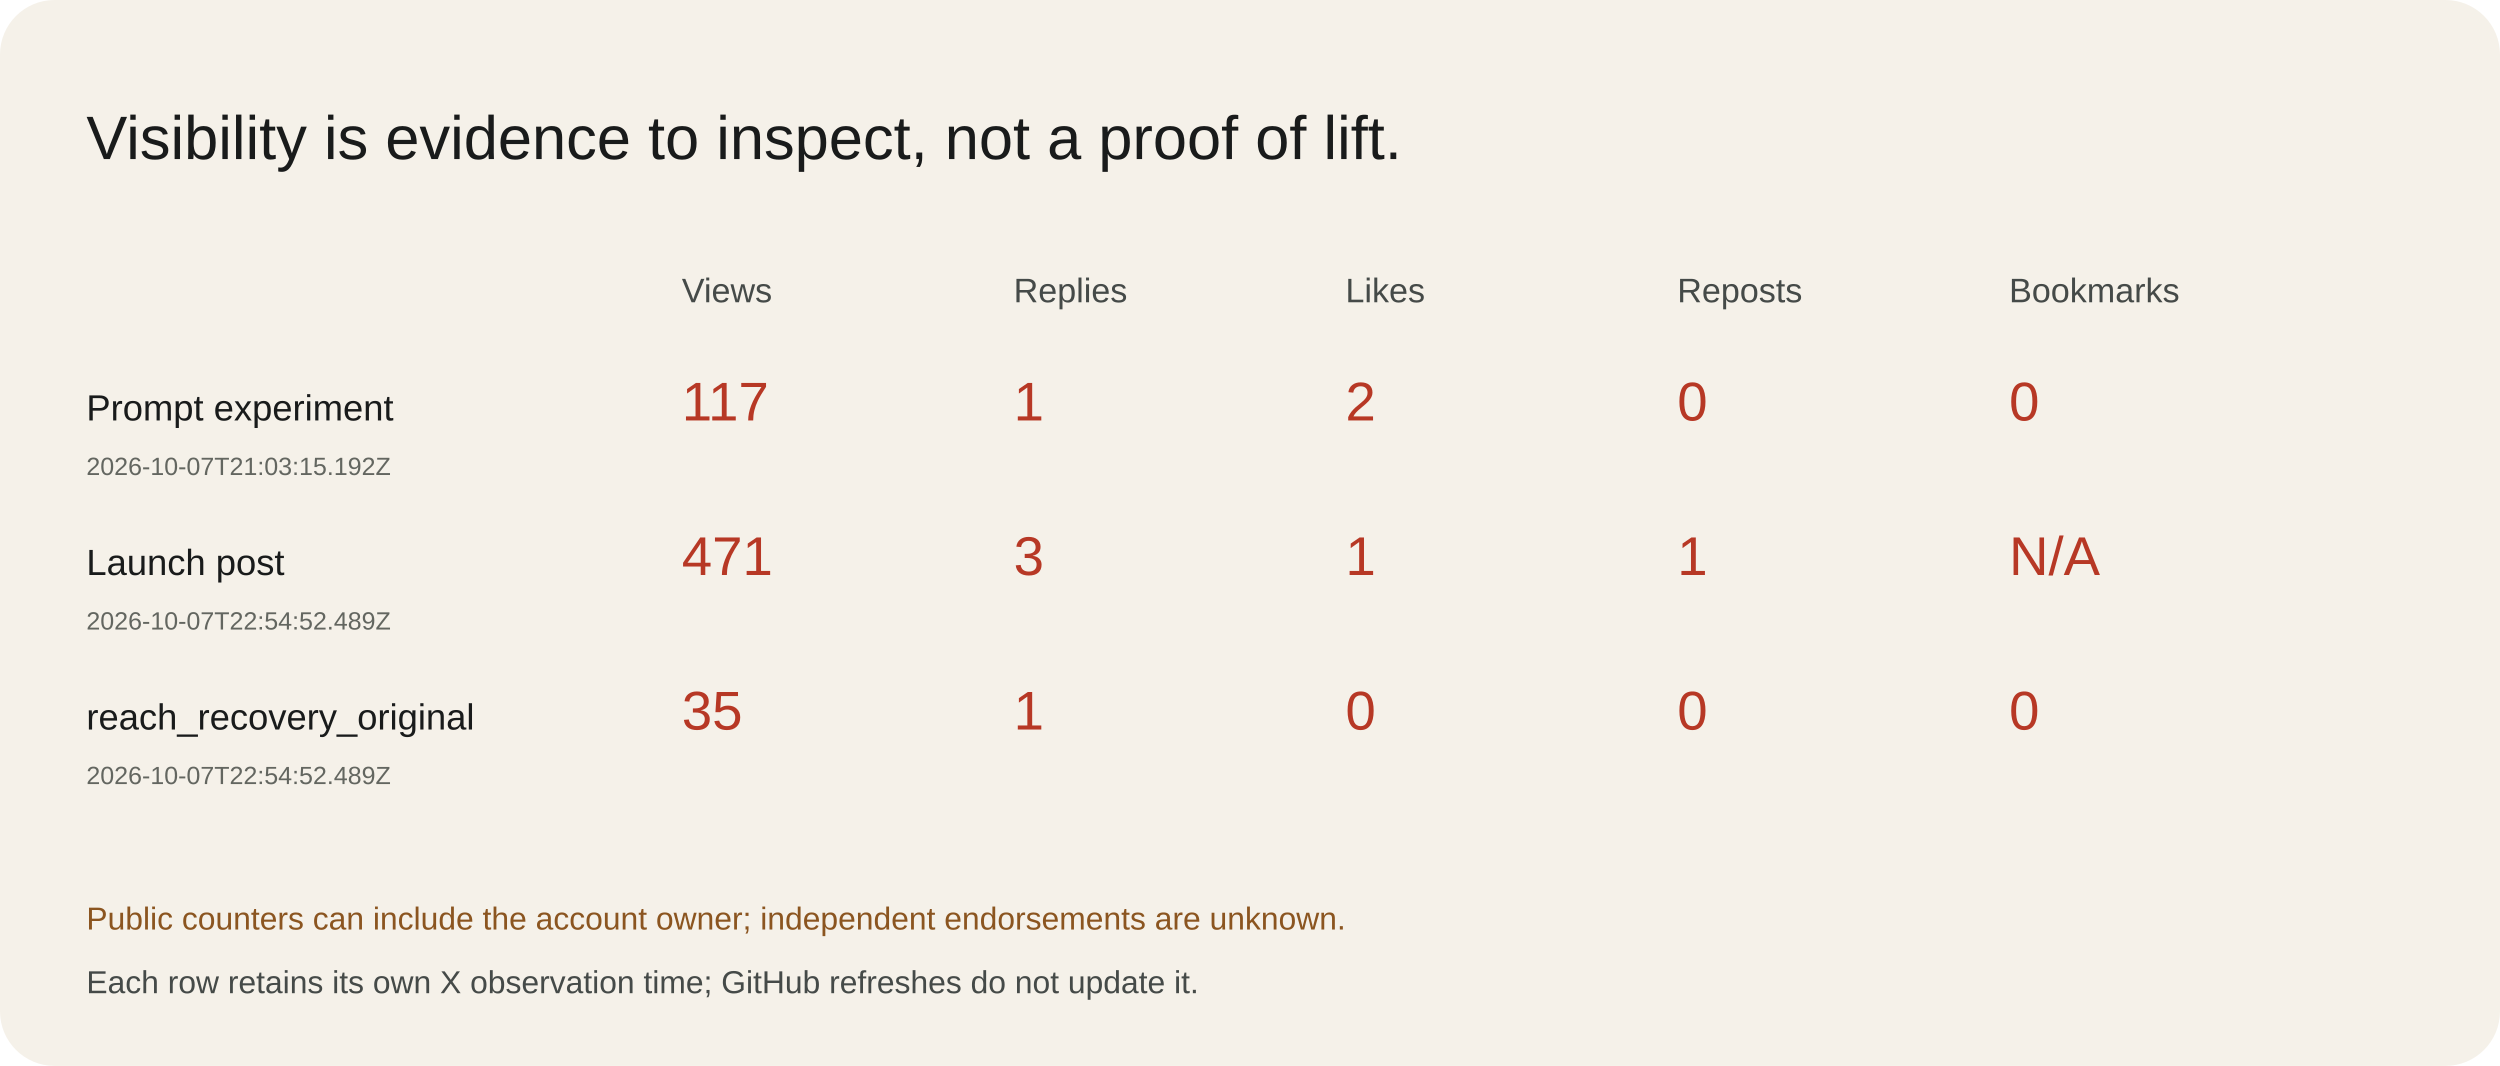
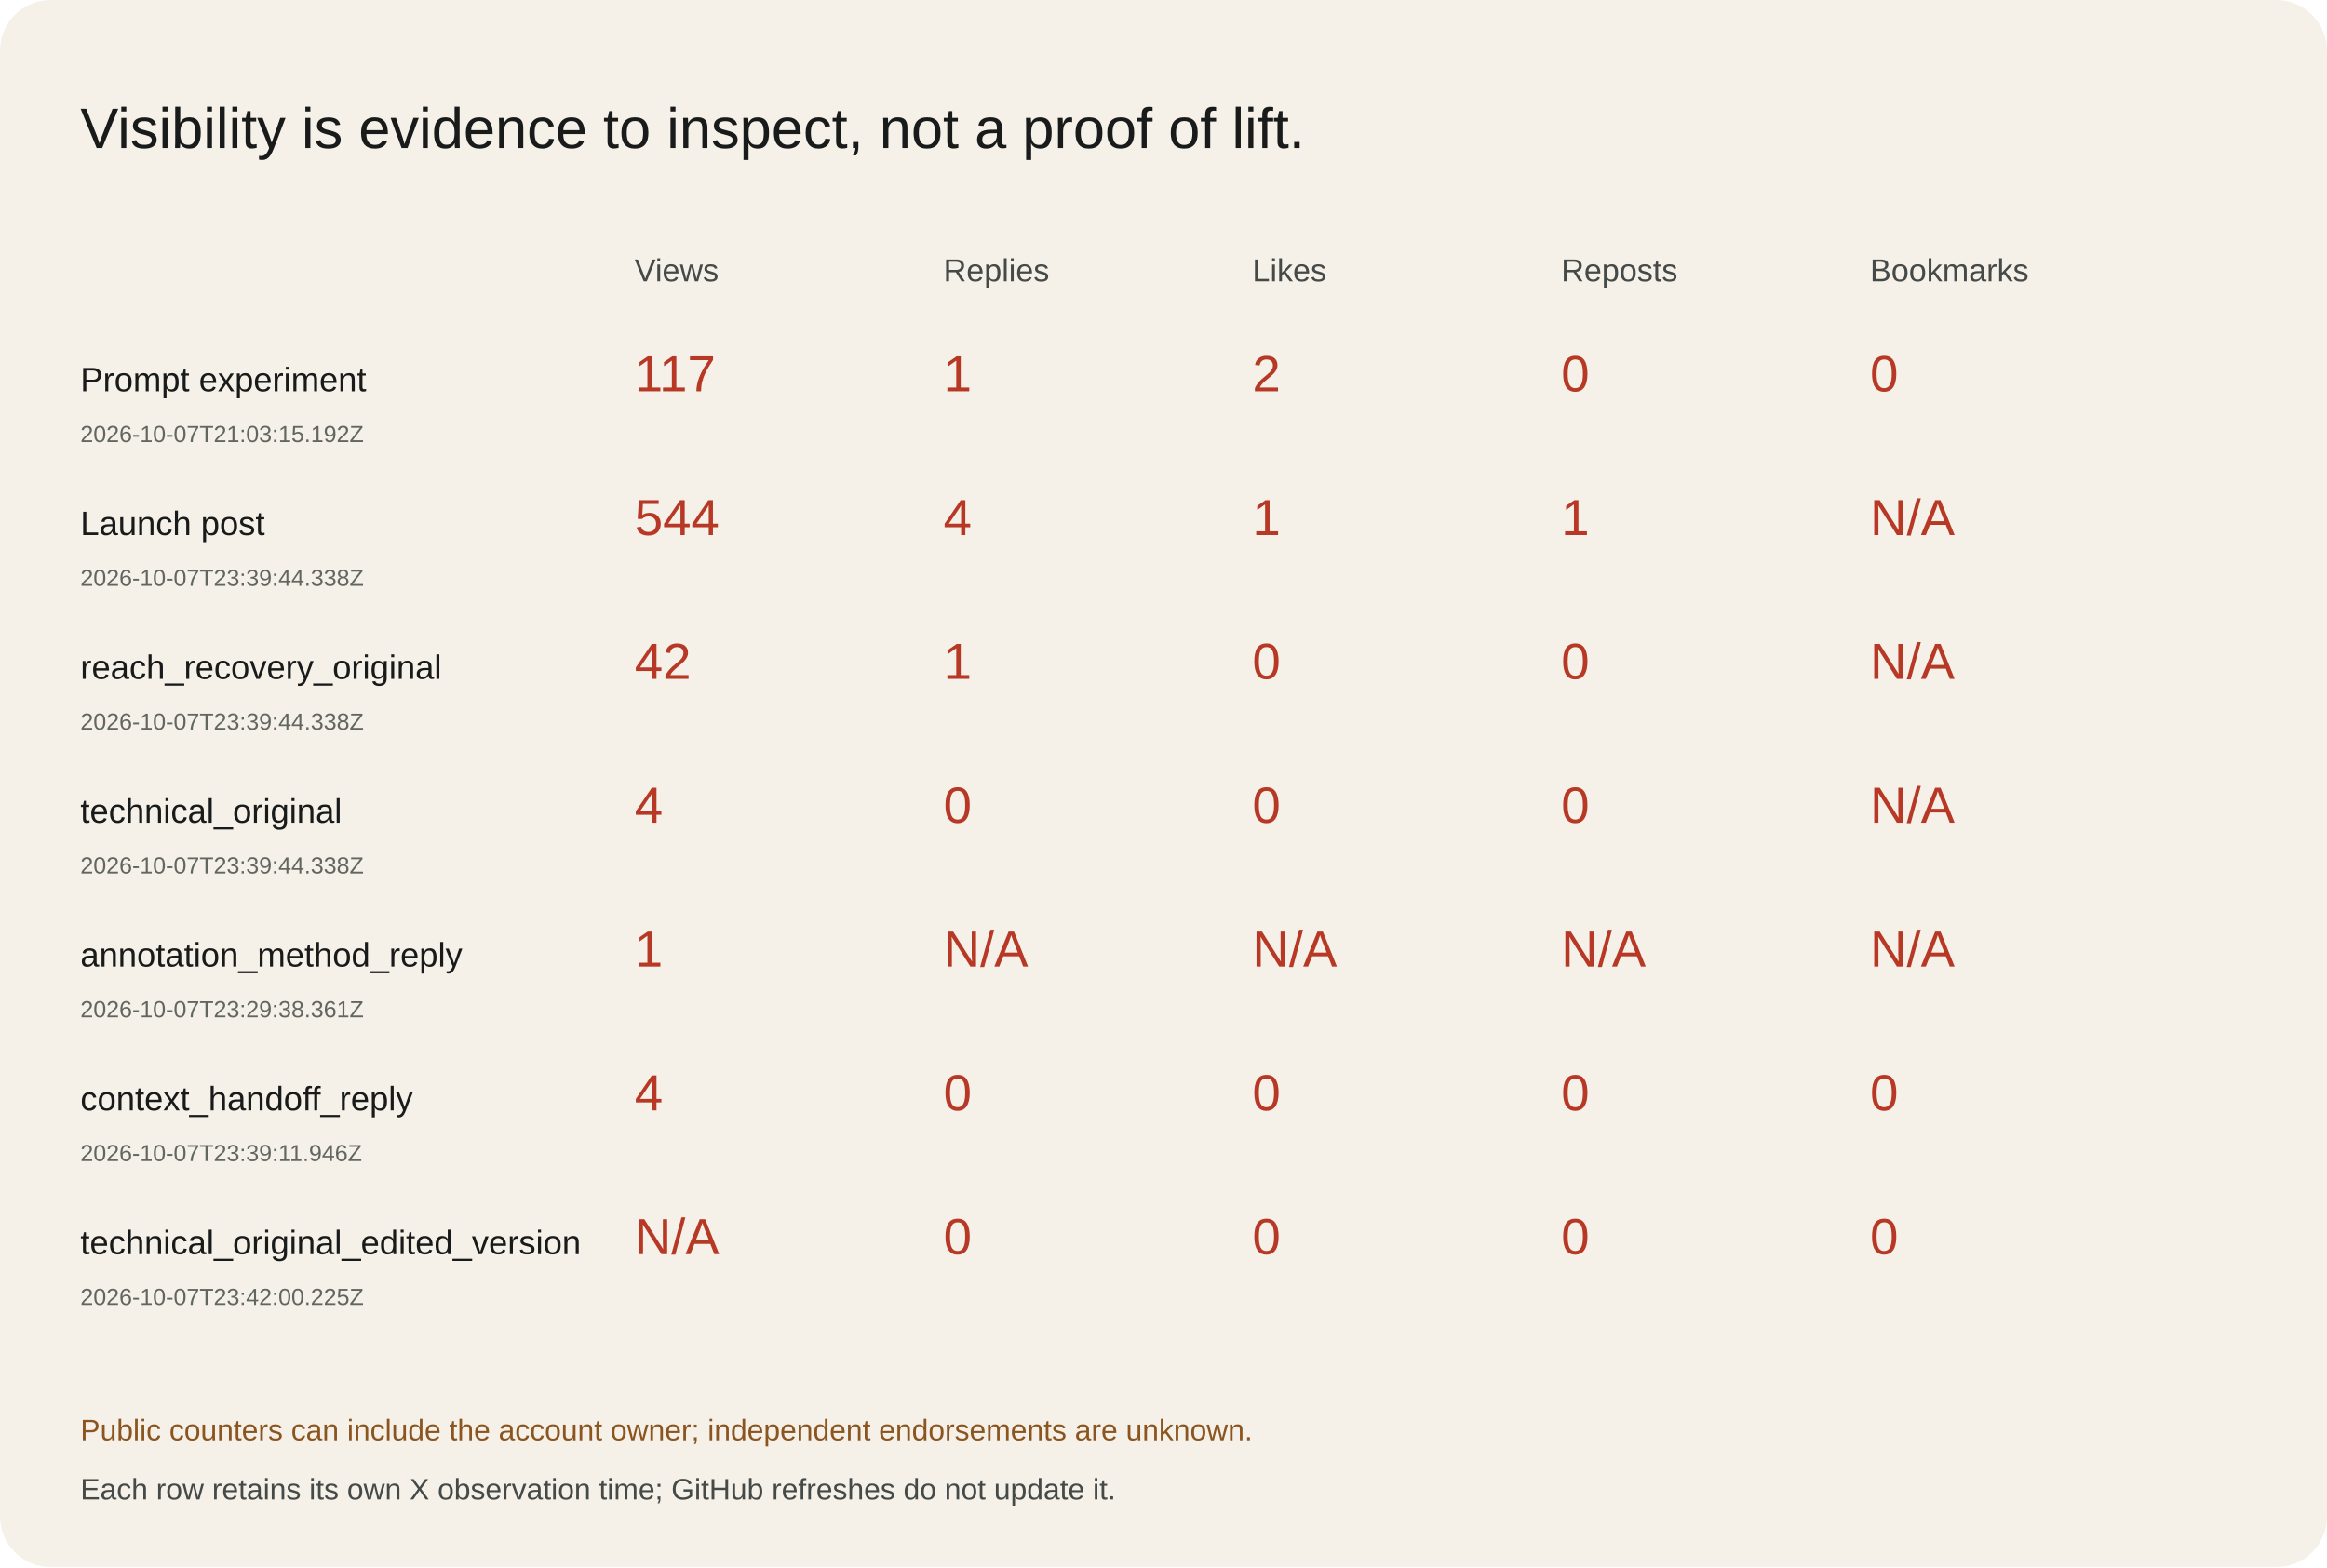
- <svg xmlns="http://www.w3.org/2000/svg" width="1100" height="469" viewBox="0 0 1100 469" role="img">
-   <rect width="1100" height="469" rx="24" fill="#f5f1e9" />
+ <svg xmlns="http://www.w3.org/2000/svg" width="1100" height="741" viewBox="0 0 1100 741" role="img">
+   <rect width="1100" height="741" rx="24" fill="#f5f1e9" />
  <g font-family="Arial, sans-serif">
    <text x="38" y="70" font-size="27" fill="#191b1b">Visibility is evidence to inspect, not a proof of lift.</text>
    <text x="300" y="133" font-size="15" fill="#454a48">Views</text>
    <text x="446" y="133" font-size="15" fill="#454a48">Replies</text>
    <text x="592" y="133" font-size="15" fill="#454a48">Likes</text>
    <text x="738" y="133" font-size="15" fill="#454a48">Reposts</text>
    <text x="884" y="133" font-size="15" fill="#454a48">Bookmarks</text>
    <text x="38" y="185" font-size="16" fill="#191b1b">Prompt experiment</text>
    <text x="300" y="185" font-size="24" fill="#b73825">117</text>
    <text x="446" y="185" font-size="24" fill="#b73825">1</text>
    <text x="592" y="185" font-size="24" fill="#b73825">2</text>
    <text x="738" y="185" font-size="24" fill="#b73825">0</text>
    <text x="884" y="185" font-size="24" fill="#b73825">0</text>
    <text x="38" y="209" font-size="11" fill="#636660">2026-10-07T21:03:15.192Z</text>
    <text x="38" y="253" font-size="16" fill="#191b1b">Launch post</text>
-     <text x="300" y="253" font-size="24" fill="#b73825">471</text>
-     <text x="446" y="253" font-size="24" fill="#b73825">3</text>
+     <text x="300" y="253" font-size="24" fill="#b73825">544</text>
+     <text x="446" y="253" font-size="24" fill="#b73825">4</text>
    <text x="592" y="253" font-size="24" fill="#b73825">1</text>
    <text x="738" y="253" font-size="24" fill="#b73825">1</text>
    <text x="884" y="253" font-size="24" fill="#b73825">N/A</text>
-     <text x="38" y="277" font-size="11" fill="#636660">2026-10-07T22:54:52.489Z</text>
+     <text x="38" y="277" font-size="11" fill="#636660">2026-10-07T23:39:44.338Z</text>
    <text x="38" y="321" font-size="16" fill="#191b1b">reach_recovery_original</text>
-     <text x="300" y="321" font-size="24" fill="#b73825">35</text>
+     <text x="300" y="321" font-size="24" fill="#b73825">42</text>
    <text x="446" y="321" font-size="24" fill="#b73825">1</text>
    <text x="592" y="321" font-size="24" fill="#b73825">0</text>
    <text x="738" y="321" font-size="24" fill="#b73825">0</text>
-     <text x="884" y="321" font-size="24" fill="#b73825">0</text>
-     <text x="38" y="345" font-size="11" fill="#636660">2026-10-07T22:54:52.489Z</text>
-     <text x="38" y="409" font-size="14" fill="#8b5520">Public counters can include the account owner; independent endorsements are unknown.</text>
-     <text x="38" y="437" font-size="14" fill="#454a48">Each row retains its own X observation time; GitHub refreshes do not update it.</text>
+     <text x="884" y="321" font-size="24" fill="#b73825">N/A</text>
+     <text x="38" y="345" font-size="11" fill="#636660">2026-10-07T23:39:44.338Z</text>
+     <text x="38" y="389" font-size="16" fill="#191b1b">technical_original</text>
+     <text x="300" y="389" font-size="24" fill="#b73825">4</text>
+     <text x="446" y="389" font-size="24" fill="#b73825">0</text>
+     <text x="592" y="389" font-size="24" fill="#b73825">0</text>
+     <text x="738" y="389" font-size="24" fill="#b73825">0</text>
+     <text x="884" y="389" font-size="24" fill="#b73825">N/A</text>
+     <text x="38" y="413" font-size="11" fill="#636660">2026-10-07T23:39:44.338Z</text>
+     <text x="38" y="457" font-size="16" fill="#191b1b">annotation_method_reply</text>
+     <text x="300" y="457" font-size="24" fill="#b73825">1</text>
+     <text x="446" y="457" font-size="24" fill="#b73825">N/A</text>
+     <text x="592" y="457" font-size="24" fill="#b73825">N/A</text>
+     <text x="738" y="457" font-size="24" fill="#b73825">N/A</text>
+     <text x="884" y="457" font-size="24" fill="#b73825">N/A</text>
+     <text x="38" y="481" font-size="11" fill="#636660">2026-10-07T23:29:38.361Z</text>
+     <text x="38" y="525" font-size="16" fill="#191b1b">context_handoff_reply</text>
+     <text x="300" y="525" font-size="24" fill="#b73825">4</text>
+     <text x="446" y="525" font-size="24" fill="#b73825">0</text>
+     <text x="592" y="525" font-size="24" fill="#b73825">0</text>
+     <text x="738" y="525" font-size="24" fill="#b73825">0</text>
+     <text x="884" y="525" font-size="24" fill="#b73825">0</text>
+     <text x="38" y="549" font-size="11" fill="#636660">2026-10-07T23:39:11.946Z</text>
+     <text x="38" y="593" font-size="16" fill="#191b1b">technical_original_edited_version</text>
+     <text x="300" y="593" font-size="24" fill="#b73825">N/A</text>
+     <text x="446" y="593" font-size="24" fill="#b73825">0</text>
+     <text x="592" y="593" font-size="24" fill="#b73825">0</text>
+     <text x="738" y="593" font-size="24" fill="#b73825">0</text>
+     <text x="884" y="593" font-size="24" fill="#b73825">0</text>
+     <text x="38" y="617" font-size="11" fill="#636660">2026-10-07T23:42:00.225Z</text>
+     <text x="38" y="681" font-size="14" fill="#8b5520">Public counters can include the account owner; independent endorsements are unknown.</text>
+     <text x="38" y="709" font-size="14" fill="#454a48">Each row retains its own X observation time; GitHub refreshes do not update it.</text>
  </g>
</svg>
